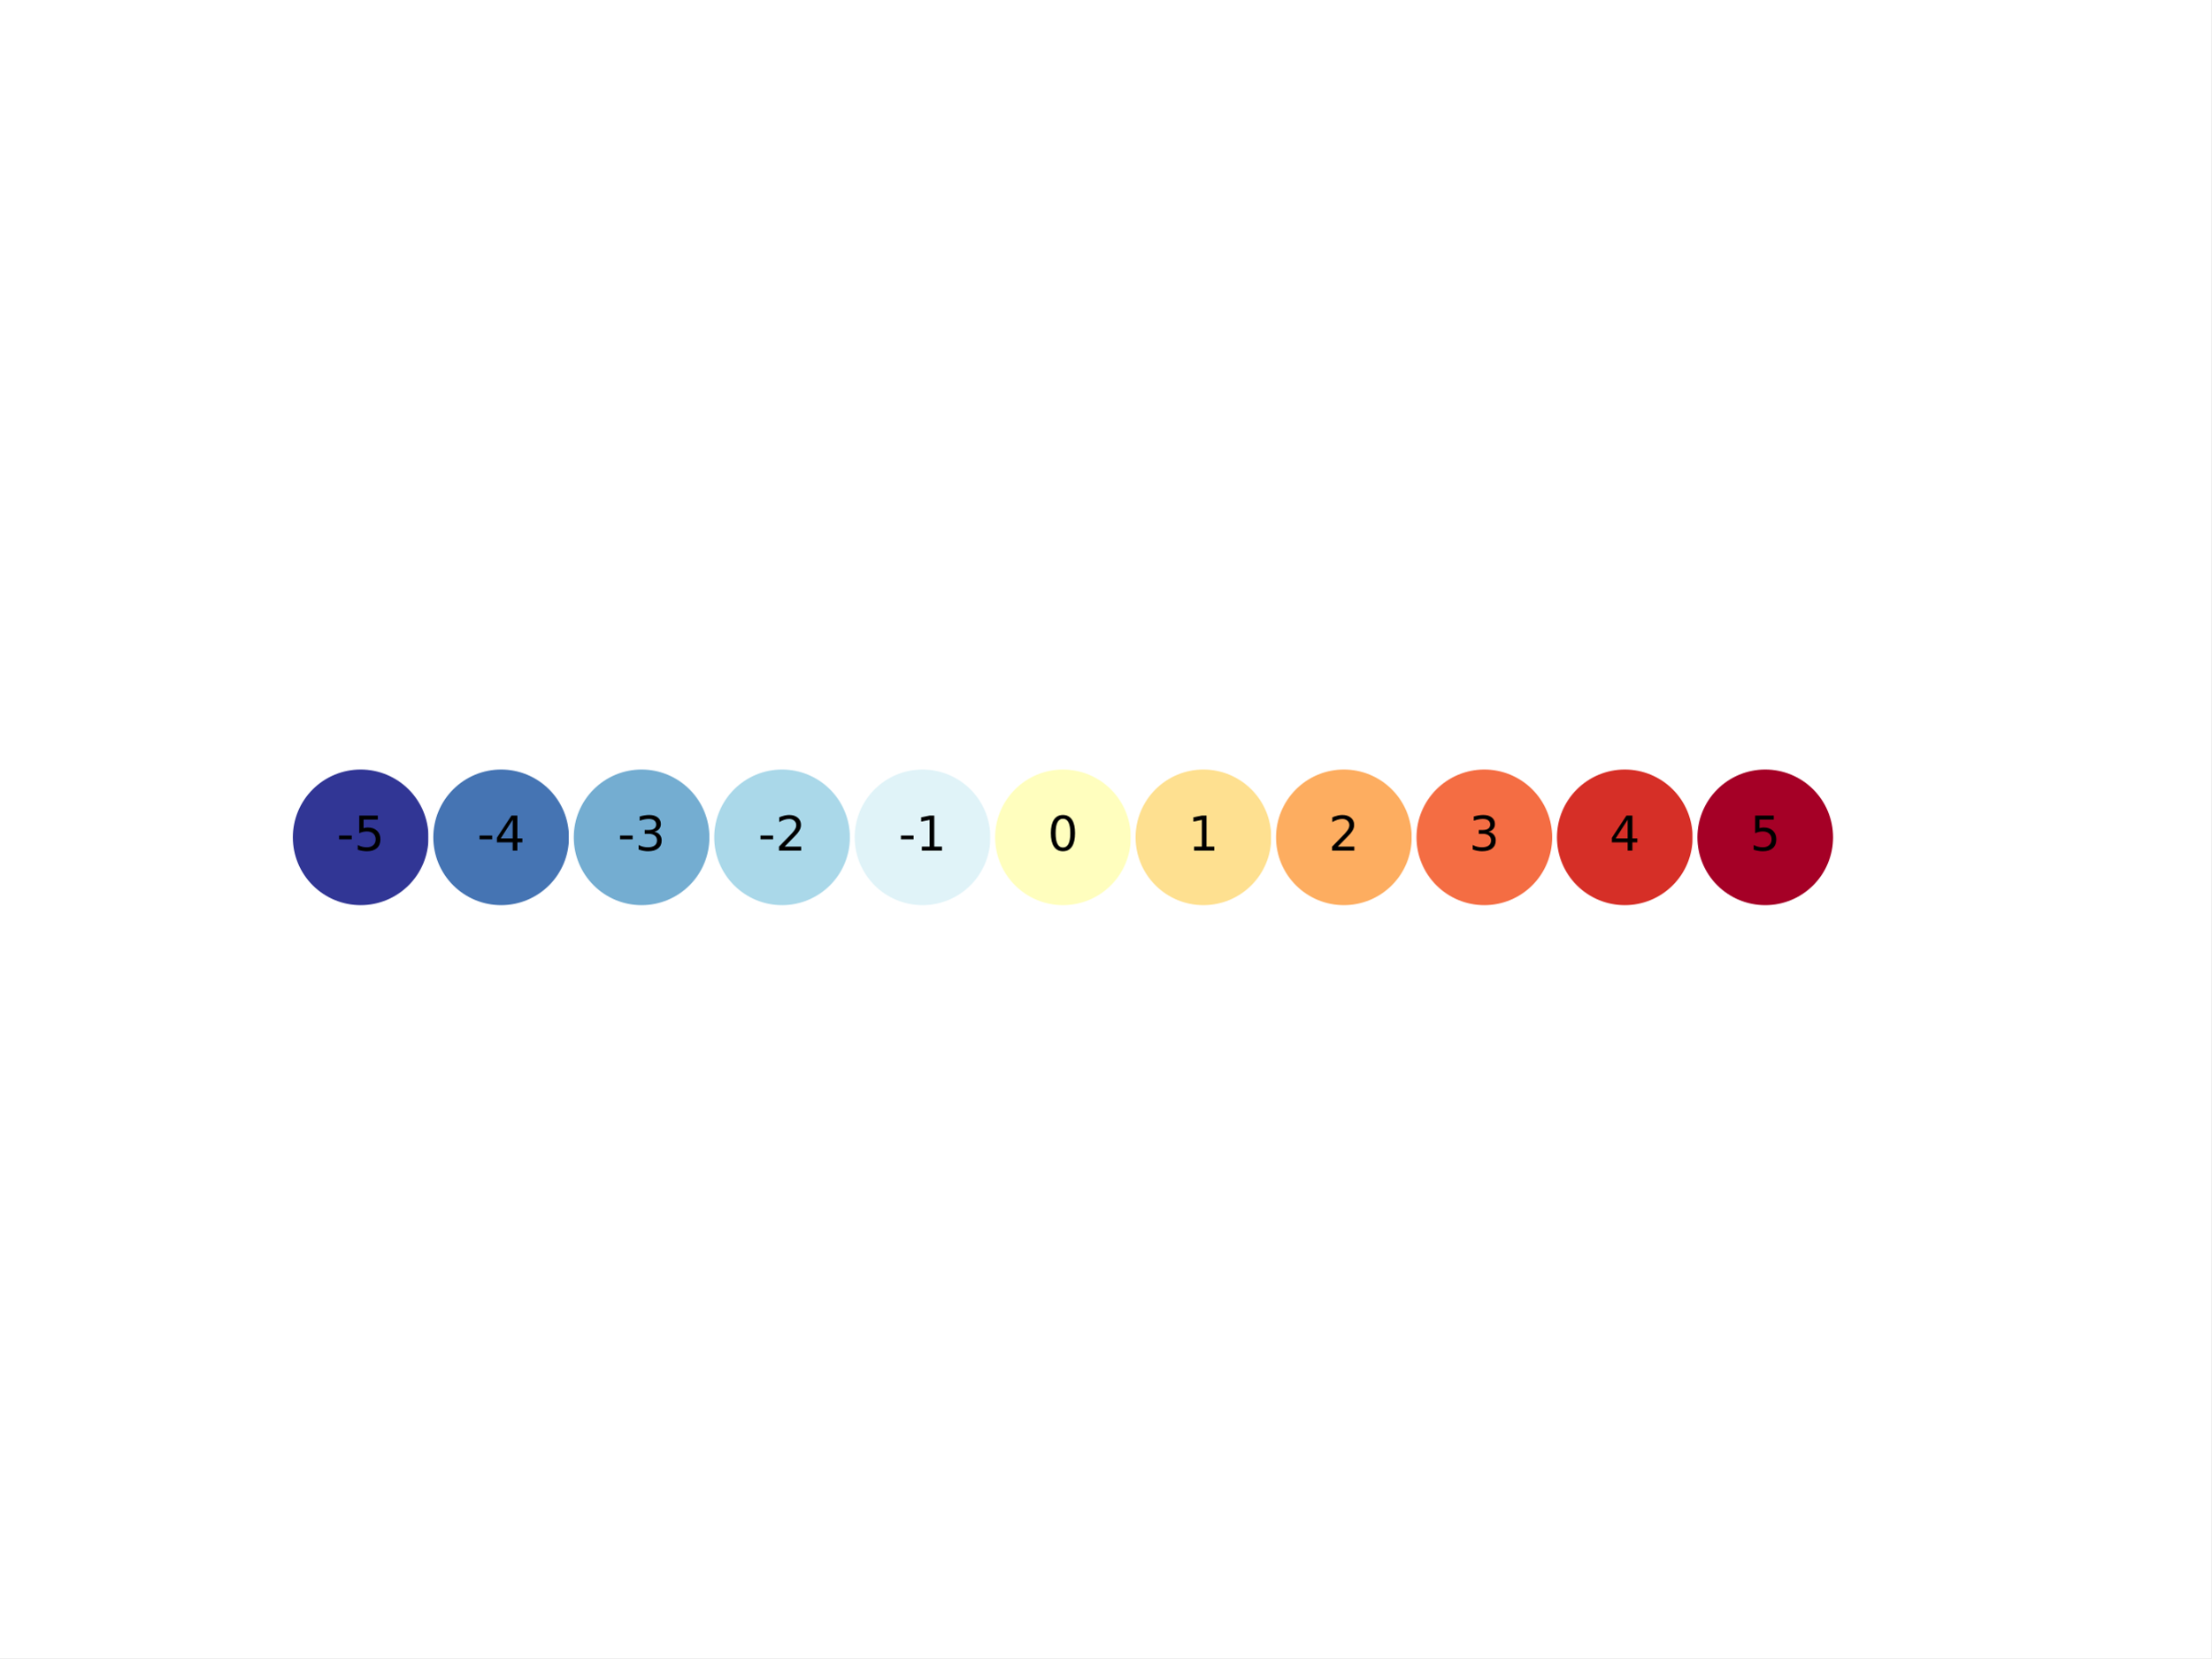
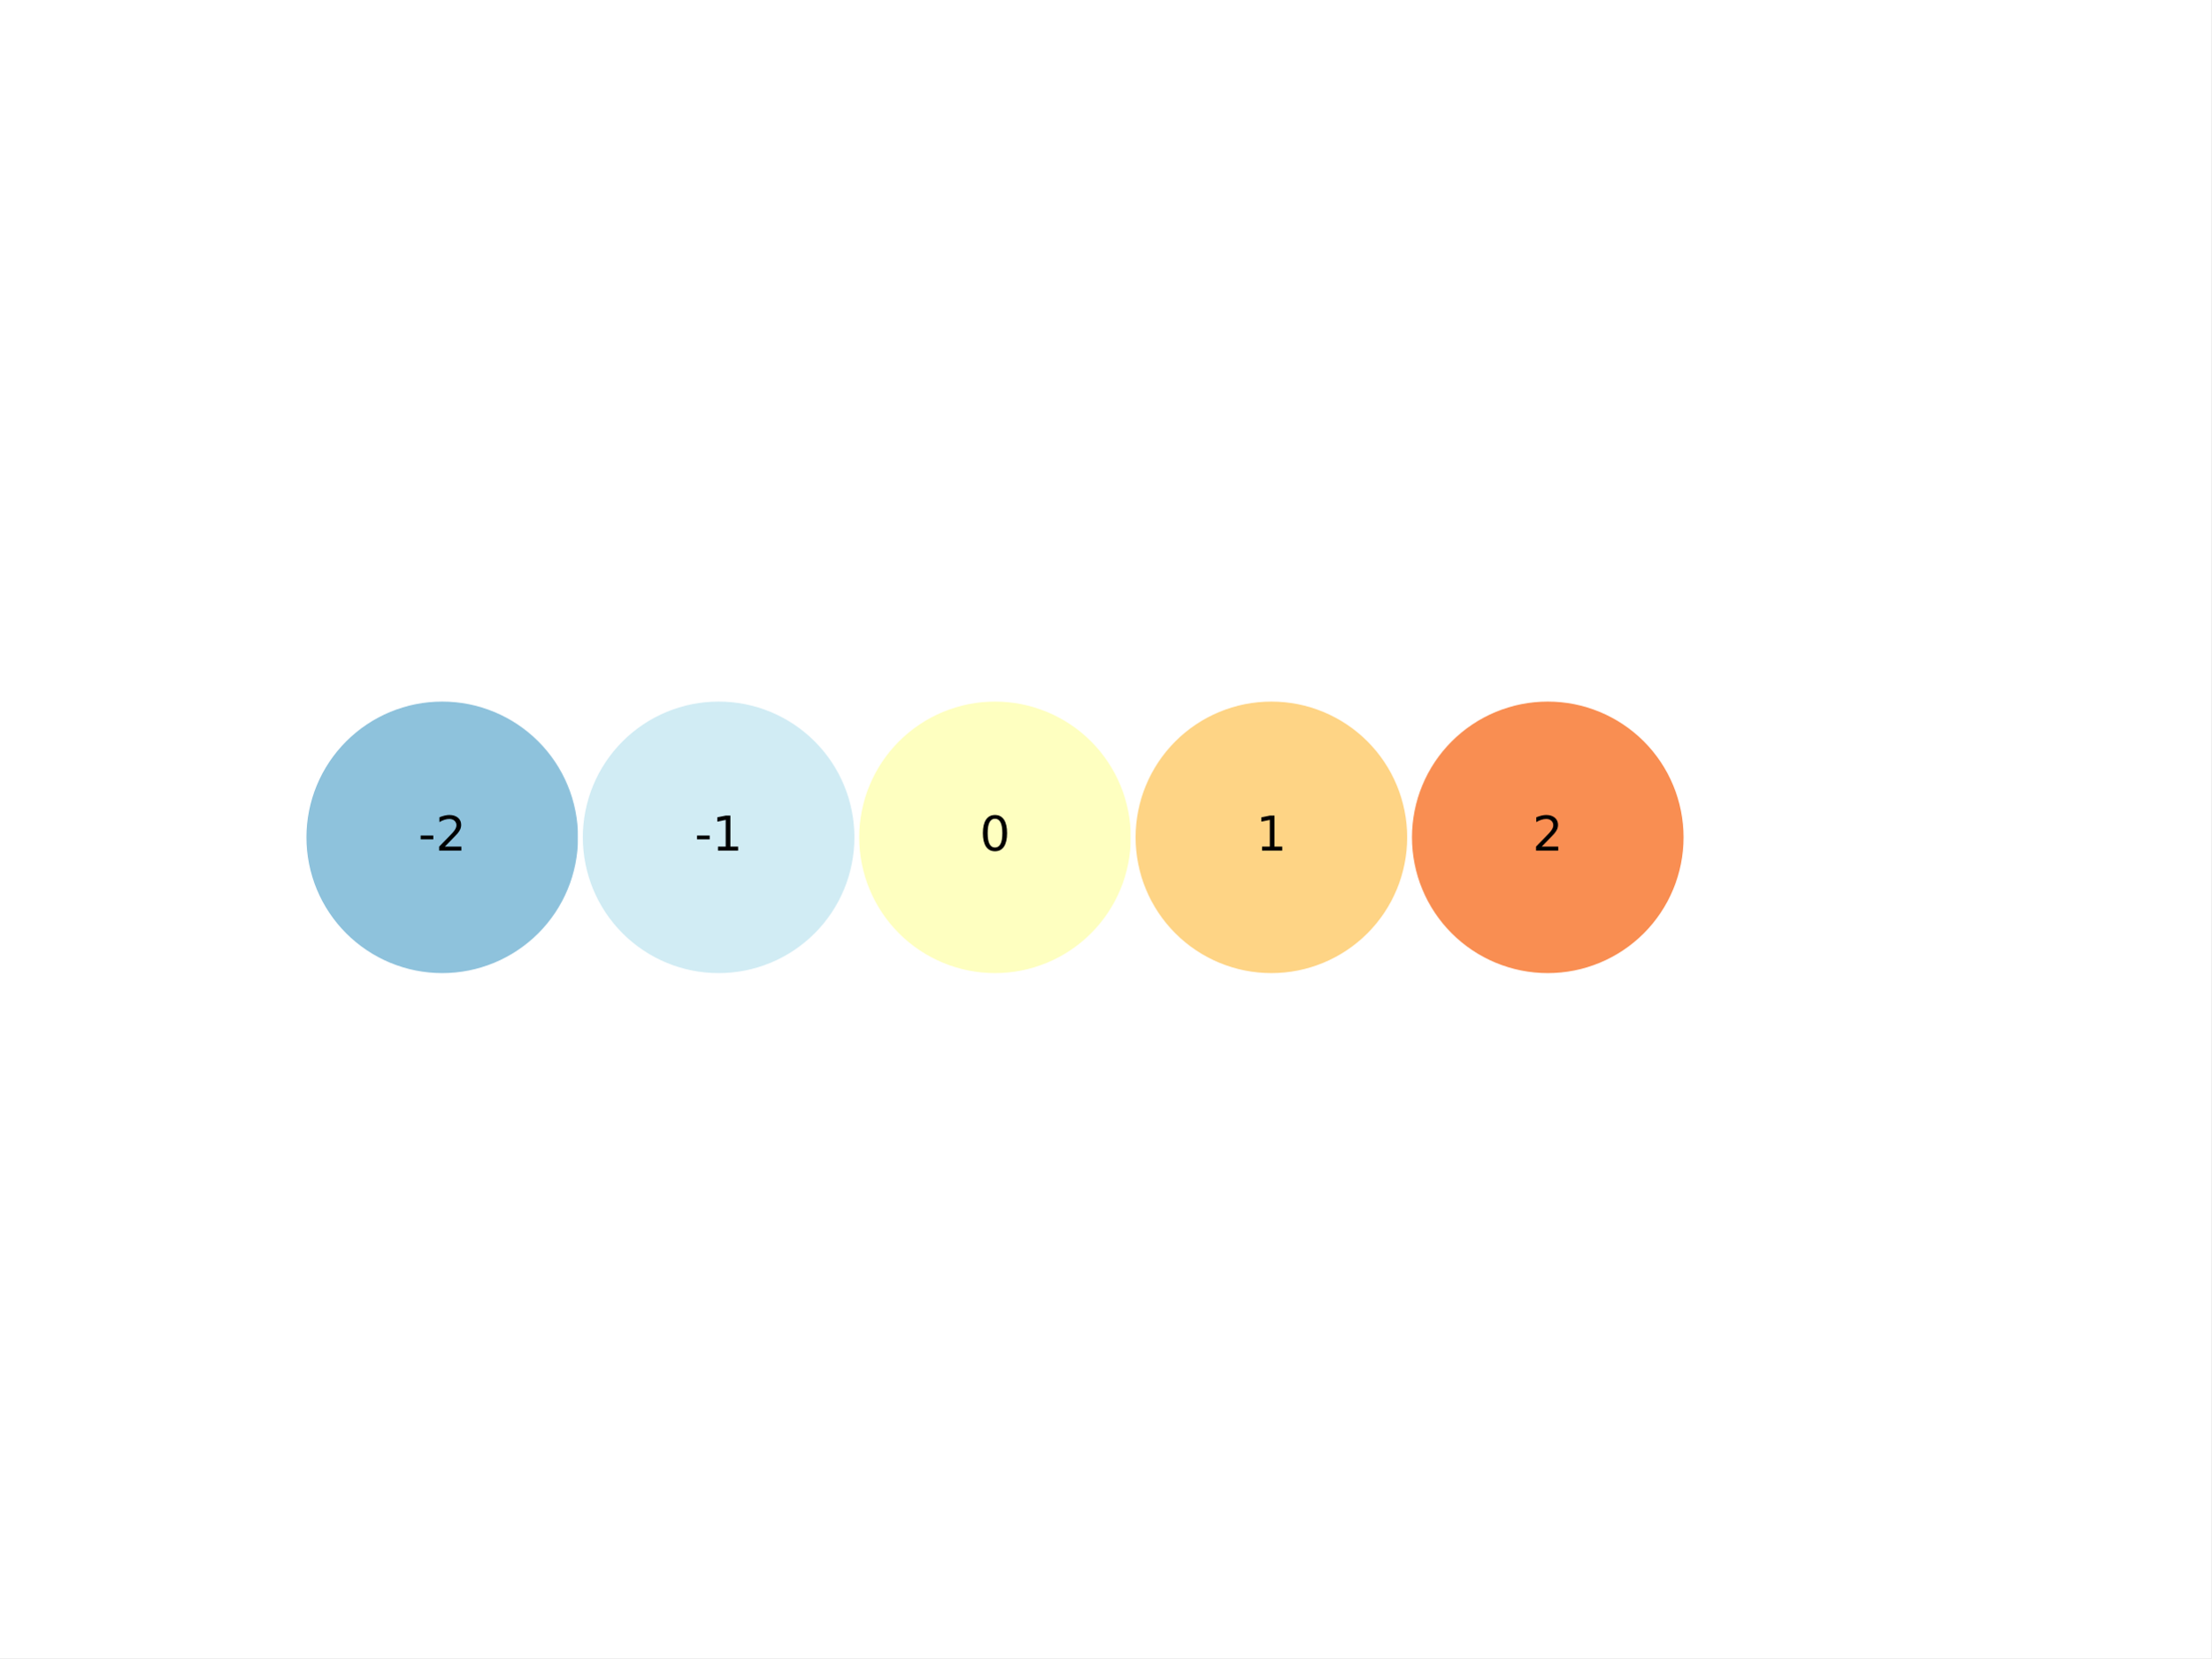
<svg xmlns="http://www.w3.org/2000/svg" xmlns:xlink="http://www.w3.org/1999/xlink" width="460.8pt" height="345.6pt" viewBox="0 0 460.8 345.6" version="1.1">
  <defs>
    <style type="text/css">*{stroke-linejoin: round; stroke-linecap: butt}</style>
  </defs>
  <g id="figure_1">
    <g id="patch_1">
      <path d="M 0 345.6  L 460.8 345.6  L 460.8 0  L 0 0  z " style="fill: #ffffff" />
    </g>
    <g id="axes_1">
      <g id="patch_2">
-         <path d="M 75.163 189.164  C 79.045 189.164 82.768 187.622 85.513 184.877  C 88.257 182.133 89.799 178.41 89.799 174.528  C 89.799 170.646 88.257 166.923 85.513 164.179  C 82.768 161.434 79.045 159.892 75.163 159.892  C 71.282 159.892 67.559 161.434 64.814 164.179  C 62.069 166.923 60.527 170.646 60.527 174.528  C 60.527 178.41 62.069 182.133 64.814 184.877  C 67.559 187.622 71.282 189.164 75.163 189.164  z " clip-path="url(#p60086f447f)" style="fill: #313695; stroke: #ffffff; stroke-linejoin: miter" />
+         <path d="M 92.16 203.328  C 99.798 203.328 107.124 200.293 112.525 194.893  C 117.925 189.492 120.96 182.166 120.96 174.528  C 120.96 166.89 117.925 159.564 112.525 154.163  C 107.124 148.763 99.798 145.728 92.16 145.728  C 84.522 145.728 77.196 148.763 71.795 154.163  C 66.395 159.564 63.36 166.89 63.36 174.528  C 63.36 182.166 66.395 189.492 71.795 194.893  C 77.196 200.293 84.522 203.328 92.16 203.328  z " clip-path="url(#pfbe865b38f)" style="fill: #8ec2dc; stroke: #ffffff; stroke-linejoin: miter" />
      </g>
      <g id="patch_3">
-         <path d="M 104.435 189.164  C 108.317 189.164 112.04 187.622 114.785 184.877  C 117.529 182.133 119.071 178.41 119.071 174.528  C 119.071 170.646 117.529 166.923 114.785 164.179  C 112.04 161.434 108.317 159.892 104.435 159.892  C 100.554 159.892 96.831 161.434 94.086 164.179  C 91.341 166.923 89.799 170.646 89.799 174.528  C 89.799 178.41 91.341 182.133 94.086 184.877  C 96.831 187.622 100.554 189.164 104.435 189.164  z " clip-path="url(#p60086f447f)" style="fill: #4574b3; stroke: #ffffff; stroke-linejoin: miter" />
+         <path d="M 149.76 203.328  C 157.398 203.328 164.724 200.293 170.125 194.893  C 175.525 189.492 178.56 182.166 178.56 174.528  C 178.56 166.89 175.525 159.564 170.125 154.163  C 164.724 148.763 157.398 145.728 149.76 145.728  C 142.122 145.728 134.796 148.763 129.395 154.163  C 123.995 159.564 120.96 166.89 120.96 174.528  C 120.96 182.166 123.995 189.492 129.395 194.893  C 134.796 200.293 142.122 203.328 149.76 203.328  z " clip-path="url(#pfbe865b38f)" style="fill: #d1ecf4; stroke: #ffffff; stroke-linejoin: miter" />
      </g>
      <g id="patch_4">
-         <path d="M 133.708 189.164  C 137.589 189.164 141.312 187.622 144.057 184.877  C 146.801 182.133 148.344 178.41 148.344 174.528  C 148.344 170.646 146.801 166.923 144.057 164.179  C 141.312 161.434 137.589 159.892 133.708 159.892  C 129.826 159.892 126.103 161.434 123.358 164.179  C 120.614 166.923 119.071 170.646 119.071 174.528  C 119.071 178.41 120.614 182.133 123.358 184.877  C 126.103 187.622 129.826 189.164 133.708 189.164  z " clip-path="url(#p60086f447f)" style="fill: #74add1; stroke: #ffffff; stroke-linejoin: miter" />
+         <path d="M 207.36 203.328  C 214.998 203.328 222.324 200.293 227.725 194.893  C 233.125 189.492 236.16 182.166 236.16 174.528  C 236.16 166.89 233.125 159.564 227.725 154.163  C 222.324 148.763 214.998 145.728 207.36 145.728  C 199.722 145.728 192.396 148.763 186.995 154.163  C 181.595 159.564 178.56 166.89 178.56 174.528  C 178.56 182.166 181.595 189.492 186.995 194.893  C 192.396 200.293 199.722 203.328 207.36 203.328  z " clip-path="url(#pfbe865b38f)" style="fill: #feffc0; stroke: #ffffff; stroke-linejoin: miter" />
      </g>
      <g id="patch_5">
-         <path d="M 162.98 189.164  C 166.861 189.164 170.584 187.622 173.329 184.877  C 176.074 182.133 177.616 178.41 177.616 174.528  C 177.616 170.646 176.074 166.923 173.329 164.179  C 170.584 161.434 166.861 159.892 162.98 159.892  C 159.098 159.892 155.375 161.434 152.63 164.179  C 149.886 166.923 148.344 170.646 148.344 174.528  C 148.344 178.41 149.886 182.133 152.63 184.877  C 155.375 187.622 159.098 189.164 162.98 189.164  z " clip-path="url(#p60086f447f)" style="fill: #aad8e9; stroke: #ffffff; stroke-linejoin: miter" />
+         <path d="M 264.96 203.328  C 272.598 203.328 279.924 200.293 285.325 194.893  C 290.725 189.492 293.76 182.166 293.76 174.528  C 293.76 166.89 290.725 159.564 285.325 154.163  C 279.924 148.763 272.598 145.728 264.96 145.728  C 257.322 145.728 249.996 148.763 244.595 154.163  C 239.195 159.564 236.16 166.89 236.16 174.528  C 236.16 182.166 239.195 189.492 244.595 194.893  C 249.996 200.293 257.322 203.328 264.96 203.328  z " clip-path="url(#pfbe865b38f)" style="fill: #fed485; stroke: #ffffff; stroke-linejoin: miter" />
      </g>
      <g id="patch_6">
-         <path d="M 192.252 189.164  C 196.133 189.164 199.856 187.622 202.601 184.877  C 205.346 182.133 206.888 178.41 206.888 174.528  C 206.888 170.646 205.346 166.923 202.601 164.179  C 199.856 161.434 196.133 159.892 192.252 159.892  C 188.37 159.892 184.647 161.434 181.903 164.179  C 179.158 166.923 177.616 170.646 177.616 174.528  C 177.616 178.41 179.158 182.133 181.903 184.877  C 184.647 187.622 188.37 189.164 192.252 189.164  z " clip-path="url(#p60086f447f)" style="fill: #e0f3f8; stroke: #ffffff; stroke-linejoin: miter" />
-       </g>
-       <g id="patch_7">
-         <path d="M 221.524 189.164  C 225.405 189.164 229.129 187.622 231.873 184.877  C 234.618 182.133 236.16 178.41 236.16 174.528  C 236.16 170.646 234.618 166.923 231.873 164.179  C 229.129 161.434 225.405 159.892 221.524 159.892  C 217.642 159.892 213.919 161.434 211.175 164.179  C 208.43 166.923 206.888 170.646 206.888 174.528  C 206.888 178.41 208.43 182.133 211.175 184.877  C 213.919 187.622 217.642 189.164 221.524 189.164  z " clip-path="url(#p60086f447f)" style="fill: #fffebe; stroke: #ffffff; stroke-linejoin: miter" />
-       </g>
-       <g id="patch_8">
-         <path d="M 250.796 189.164  C 254.678 189.164 258.401 187.622 261.145 184.877  C 263.89 182.133 265.432 178.41 265.432 174.528  C 265.432 170.646 263.89 166.923 261.145 164.179  C 258.401 161.434 254.678 159.892 250.796 159.892  C 246.915 159.892 243.191 161.434 240.447 164.179  C 237.702 166.923 236.16 170.646 236.16 174.528  C 236.16 178.41 237.702 182.133 240.447 184.877  C 243.191 187.622 246.915 189.164 250.796 189.164  z " clip-path="url(#p60086f447f)" style="fill: #fee090; stroke: #ffffff; stroke-linejoin: miter" />
-       </g>
-       <g id="patch_9">
-         <path d="M 280.068 189.164  C 283.95 189.164 287.673 187.622 290.417 184.877  C 293.162 182.133 294.704 178.41 294.704 174.528  C 294.704 170.646 293.162 166.923 290.417 164.179  C 287.673 161.434 283.95 159.892 280.068 159.892  C 276.187 159.892 272.464 161.434 269.719 164.179  C 266.974 166.923 265.432 170.646 265.432 174.528  C 265.432 178.41 266.974 182.133 269.719 184.877  C 272.464 187.622 276.187 189.164 280.068 189.164  z " clip-path="url(#p60086f447f)" style="fill: #fdad60; stroke: #ffffff; stroke-linejoin: miter" />
-       </g>
-       <g id="patch_10">
-         <path d="M 309.34 189.164  C 313.222 189.164 316.945 187.622 319.69 184.877  C 322.434 182.133 323.976 178.41 323.976 174.528  C 323.976 170.646 322.434 166.923 319.69 164.179  C 316.945 161.434 313.222 159.892 309.34 159.892  C 305.459 159.892 301.736 161.434 298.991 164.179  C 296.246 166.923 294.704 170.646 294.704 174.528  C 294.704 178.41 296.246 182.133 298.991 184.877  C 301.736 187.622 305.459 189.164 309.34 189.164  z " clip-path="url(#p60086f447f)" style="fill: #f46d43; stroke: #ffffff; stroke-linejoin: miter" />
-       </g>
-       <g id="patch_11">
-         <path d="M 338.612 189.164  C 342.494 189.164 346.217 187.622 348.962 184.877  C 351.706 182.133 353.249 178.41 353.249 174.528  C 353.249 170.646 351.706 166.923 348.962 164.179  C 346.217 161.434 342.494 159.892 338.612 159.892  C 334.731 159.892 331.008 161.434 328.263 164.179  C 325.519 166.923 323.976 170.646 323.976 174.528  C 323.976 178.41 325.519 182.133 328.263 184.877  C 331.008 187.622 334.731 189.164 338.612 189.164  z " clip-path="url(#p60086f447f)" style="fill: #d62f27; stroke: #ffffff; stroke-linejoin: miter" />
-       </g>
-       <g id="patch_12">
-         <path d="M 367.885 189.164  C 371.766 189.164 375.489 187.622 378.234 184.877  C 380.979 182.133 382.521 178.41 382.521 174.528  C 382.521 170.646 380.979 166.923 378.234 164.179  C 375.489 161.434 371.766 159.892 367.885 159.892  C 364.003 159.892 360.28 161.434 357.535 164.179  C 354.791 166.923 353.249 170.646 353.249 174.528  C 353.249 178.41 354.791 182.133 357.535 184.877  C 360.28 187.622 364.003 189.164 367.885 189.164  z " clip-path="url(#p60086f447f)" style="fill: #a50026; stroke: #ffffff; stroke-linejoin: miter" />
+         <path d="M 322.56 203.328  C 330.198 203.328 337.524 200.293 342.925 194.893  C 348.325 189.492 351.36 182.166 351.36 174.528  C 351.36 166.89 348.325 159.564 342.925 154.163  C 337.524 148.763 330.198 145.728 322.56 145.728  C 314.922 145.728 307.596 148.763 302.195 154.163  C 296.795 159.564 293.76 166.89 293.76 174.528  C 293.76 182.166 296.795 189.492 302.195 194.893  C 307.596 200.293 314.922 203.328 322.56 203.328  z " clip-path="url(#pfbe865b38f)" style="fill: #f98e52; stroke: #ffffff; stroke-linejoin: miter" />
      </g>
      <g id="text_1">
-         <g transform="translate(70.17812 177.2874) scale(0.1 -0.1)">
+         <g transform="translate(87.17484 177.2874) scale(0.1 -0.1)">
          <defs>
            <path id="DejaVuSans-2d" d="M 313 2009  L 1997 2009  L 1997 1497  L 313 1497  L 313 2009  z " transform="scale(0.015625)" />
-             <path id="DejaVuSans-35" d="M 691 4666  L 3169 4666  L 3169 4134  L 1269 4134  L 1269 2991  Q 1406 3038 1543 3061  Q 1681 3084 1819 3084  Q 2600 3084 3056 2656  Q 3513 2228 3513 1497  Q 3513 744 3044 326  Q 2575 -91 1722 -91  Q 1428 -91 1123 -41  Q 819 9 494 109  L 494 744  Q 775 591 1075 516  Q 1375 441 1709 441  Q 2250 441 2565 725  Q 2881 1009 2881 1497  Q 2881 1984 2565 2268  Q 2250 2553 1709 2553  Q 1456 2553 1204 2497  Q 953 2441 691 2322  L 691 4666  z " transform="scale(0.015625)" />
-           </defs>
-           <use xlink:href="#DejaVuSans-2d" />
-           <use xlink:href="#DejaVuSans-35" x="36.084" />
-         </g>
-       </g>
-       <g id="text_2">
-         <g transform="translate(99.45025 177.2874) scale(0.1 -0.1)">
-           <defs>
-             <path id="DejaVuSans-34" d="M 2419 4116  L 825 1625  L 2419 1625  L 2419 4116  z M 2253 4666  L 3047 4666  L 3047 1625  L 3713 1625  L 3713 1100  L 3047 1100  L 3047 0  L 2419 0  L 2419 1100  L 313 1100  L 313 1709  L 2253 4666  z " transform="scale(0.015625)" />
-           </defs>
-           <use xlink:href="#DejaVuSans-2d" />
-           <use xlink:href="#DejaVuSans-34" x="36.084" />
-         </g>
-       </g>
-       <g id="text_3">
-         <g transform="translate(128.7224 177.2874) scale(0.1 -0.1)">
-           <defs>
-             <path id="DejaVuSans-33" d="M 2597 2516  Q 3050 2419 3304 2112  Q 3559 1806 3559 1356  Q 3559 666 3084 287  Q 2609 -91 1734 -91  Q 1441 -91 1130 -33  Q 819 25 488 141  L 488 750  Q 750 597 1062 519  Q 1375 441 1716 441  Q 2309 441 2620 675  Q 2931 909 2931 1356  Q 2931 1769 2642 2001  Q 2353 2234 1838 2234  L 1294 2234  L 1294 2753  L 1863 2753  Q 2328 2753 2575 2939  Q 2822 3125 2822 3475  Q 2822 3834 2567 4026  Q 2313 4219 1838 4219  Q 1578 4219 1281 4162  Q 984 4106 628 3988  L 628 4550  Q 988 4650 1302 4700  Q 1616 4750 1894 4750  Q 2613 4750 3031 4423  Q 3450 4097 3450 3541  Q 3450 3153 3228 2886  Q 3006 2619 2597 2516  z " transform="scale(0.015625)" />
-           </defs>
-           <use xlink:href="#DejaVuSans-2d" />
-           <use xlink:href="#DejaVuSans-33" x="36.084" />
-         </g>
-       </g>
-       <g id="text_4">
-         <g transform="translate(157.9945 177.2874) scale(0.1 -0.1)">
-           <defs>
            <path id="DejaVuSans-32" d="M 1228 531  L 3431 531  L 3431 0  L 469 0  L 469 531  Q 828 903 1448 1529  Q 2069 2156 2228 2338  Q 2531 2678 2651 2914  Q 2772 3150 2772 3378  Q 2772 3750 2511 3984  Q 2250 4219 1831 4219  Q 1534 4219 1204 4116  Q 875 4013 500 3803  L 500 4441  Q 881 4594 1212 4672  Q 1544 4750 1819 4750  Q 2544 4750 2975 4387  Q 3406 4025 3406 3419  Q 3406 3131 3298 2873  Q 3191 2616 2906 2266  Q 2828 2175 2409 1742  Q 1991 1309 1228 531  z " transform="scale(0.015625)" />
          </defs>
          <use xlink:href="#DejaVuSans-2d" />
          <use xlink:href="#DejaVuSans-32" x="36.084" />
        </g>
      </g>
-       <g id="text_5">
-         <g transform="translate(187.2666 177.2874) scale(0.1 -0.1)">
+       <g id="text_2">
+         <g transform="translate(144.7748 177.2874) scale(0.1 -0.1)">
          <defs>
            <path id="DejaVuSans-31" d="M 794 531  L 1825 531  L 1825 4091  L 703 3866  L 703 4441  L 1819 4666  L 2450 4666  L 2450 531  L 3481 531  L 3481 0  L 794 0  L 794 531  z " transform="scale(0.015625)" />
          </defs>
          <use xlink:href="#DejaVuSans-2d" />
          <use xlink:href="#DejaVuSans-31" x="36.084" />
        </g>
      </g>
-       <g id="text_6">
-         <g transform="translate(218.3427 177.2874) scale(0.1 -0.1)">
+       <g id="text_3">
+         <g transform="translate(204.1788 177.2874) scale(0.1 -0.1)">
          <defs>
            <path id="DejaVuSans-30" d="M 2034 4250  Q 1547 4250 1301 3770  Q 1056 3291 1056 2328  Q 1056 1369 1301 889  Q 1547 409 2034 409  Q 2525 409 2770 889  Q 3016 1369 3016 2328  Q 3016 3291 2770 3770  Q 2525 4250 2034 4250  z M 2034 4750  Q 2819 4750 3233 4129  Q 3647 3509 3647 2328  Q 3647 1150 3233 529  Q 2819 -91 2034 -91  Q 1250 -91 836 529  Q 422 1150 422 2328  Q 422 3509 836 4129  Q 1250 4750 2034 4750  z " transform="scale(0.015625)" />
          </defs>
          <use xlink:href="#DejaVuSans-30" />
        </g>
      </g>
-       <g id="text_7">
-         <g transform="translate(247.6148 177.2874) scale(0.1 -0.1)">
+       <g id="text_4">
+         <g transform="translate(261.7788 177.2874) scale(0.1 -0.1)">
          <use xlink:href="#DejaVuSans-31" />
        </g>
      </g>
-       <g id="text_8">
-         <g transform="translate(276.8869 177.2874) scale(0.1 -0.1)">
+       <g id="text_5">
+         <g transform="translate(319.3788 177.2874) scale(0.1 -0.1)">
          <use xlink:href="#DejaVuSans-32" />
-         </g>
-       </g>
-       <g id="text_9">
-         <g transform="translate(306.1591 177.2874) scale(0.1 -0.1)">
-           <use xlink:href="#DejaVuSans-33" />
-         </g>
-       </g>
-       <g id="text_10">
-         <g transform="translate(335.4312 177.2874) scale(0.1 -0.1)">
-           <use xlink:href="#DejaVuSans-34" />
-         </g>
-       </g>
-       <g id="text_11">
-         <g transform="translate(364.7033 177.2874) scale(0.1 -0.1)">
-           <use xlink:href="#DejaVuSans-35" />
        </g>
      </g>
    </g>
  </g>
  <defs>
-     <clipPath id="p60086f447f">
-       <rect x="57.6" y="156.965" width="357.12" height="35.127" />
+     <clipPath id="pfbe865b38f">
+       <rect x="57.6" y="139.968" width="357.12" height="69.12" />
    </clipPath>
  </defs>
</svg>
